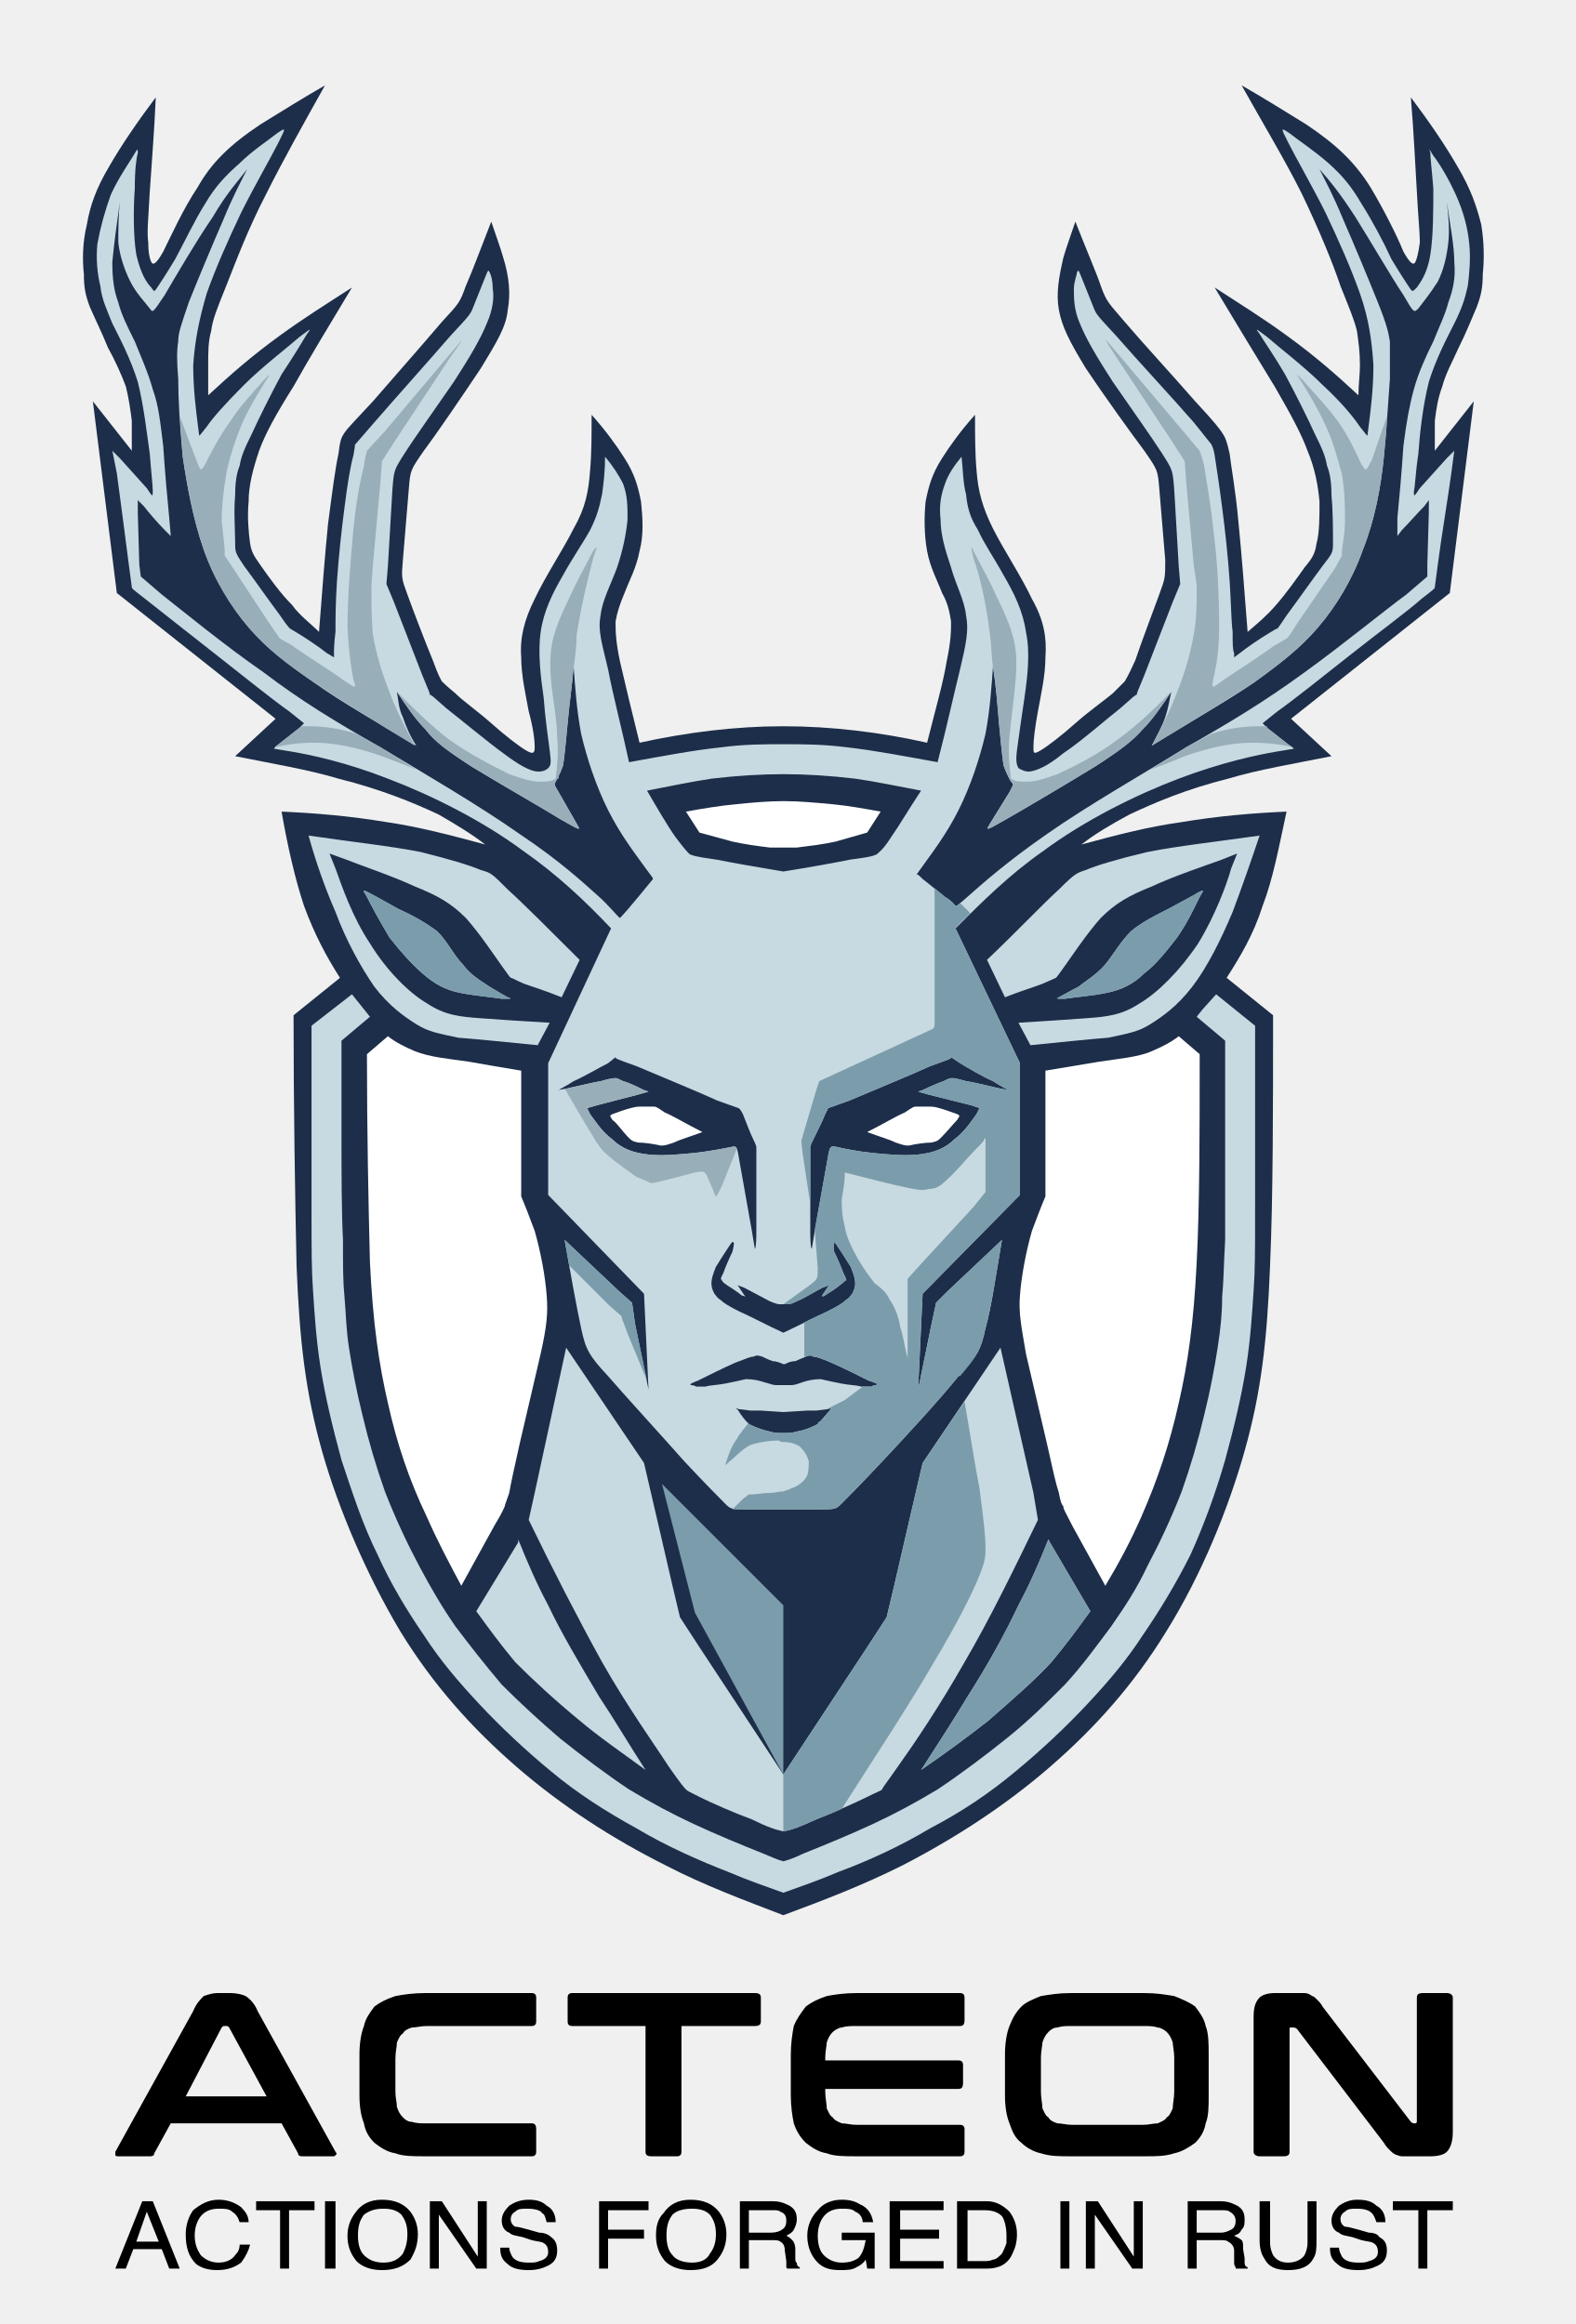
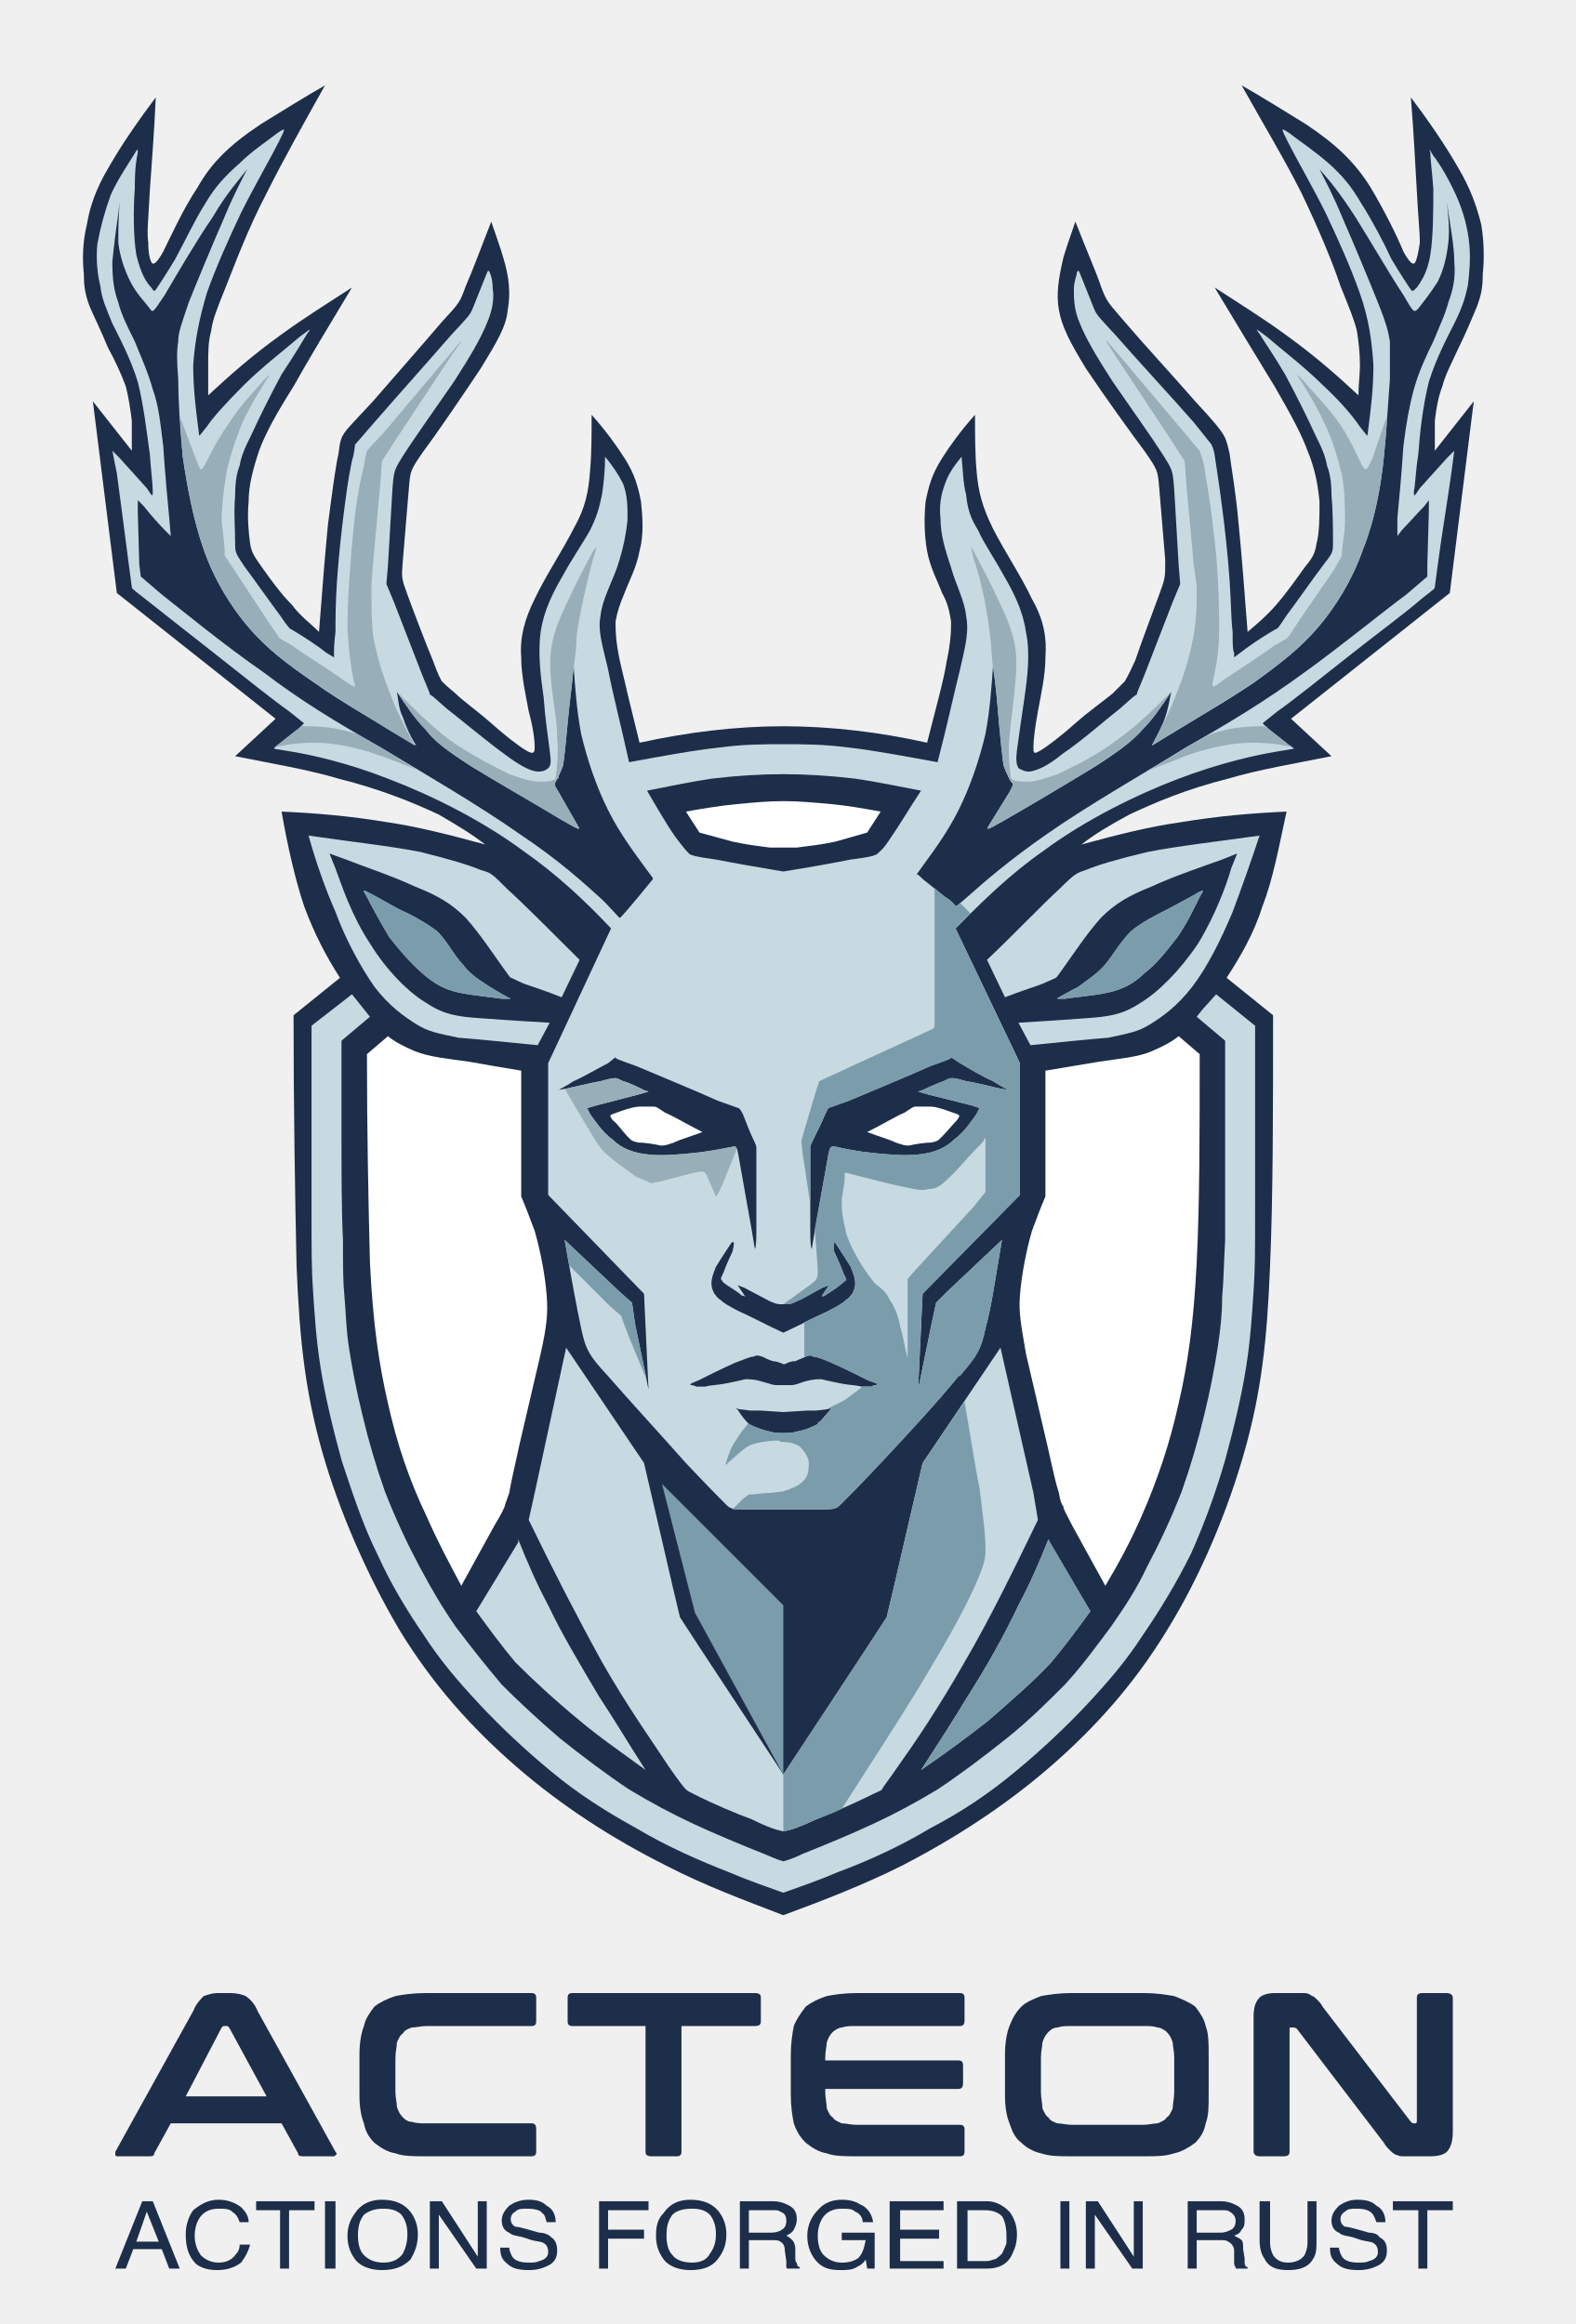
<svg xmlns="http://www.w3.org/2000/svg" xml:space="preserve" version="1.1" style="shape-rendering:geometricPrecision; text-rendering:geometricPrecision; image-rendering:optimizeQuality; fill-rule:evenodd; clip-rule:evenodd" viewBox="634 370 1052 1552">
  <defs>
    <style type="text/css">
   
    .fil0 {fill:none}
    .fil3 {fill:#1D2E4A}
    .fil7 {fill:#7B9CAB}
    .fil6 {fill:#7B9CAB}
    .fil5 {fill:#98AEB9}
    .fil4 {fill:#C7DAE1}
    .fil2 {fill:white}
-     .fil1 {fill:currentColor;fill-rule:nonzero}
+     .fil1 {fill:#1D2E4A;fill-rule:nonzero}
+     @media (prefers-color-scheme: dark) {
+       .fil1 {fill:#C7DAE1}
+     }
   
  </style>
  </defs>
  <g id="Layer_x0020_1">
    <rect class="fil0" width="2314" height="2314" />
    <path class="fil1" d="M788 1701c4,0 8,1 10,2 3,2 6,5 8,10l52 94c1,1 1,2 0,2 0,1 -1,1 -2,1l-20 0c-1,0 -3,0 -3,-2l-11 -20 -74 0 -11 20c0,2 -2,2 -3,2l-21 0c-1,0 -2,0 -2,-1 0,0 0,-1 0,-2l52 -94c2,-5 5,-8 7,-10 3,-1 6,-2 9,-2l9 0zm-30 69l54 0 -25 -46c-1,-1 -1,-1 -2,-1l-1 0c-1,0 -1,0 -2,1l-24 46zm231 -69c2,0 3,1 3,3l0 16c0,2 -1,3 -3,3l-70 0c-4,0 -7,1 -10,1 -3,1 -5,2 -6,4 -2,1 -3,4 -4,6 0,3 -1,6 -1,11l0 22c0,4 1,7 1,10 1,3 2,5 4,7 1,1 3,3 6,3 3,1 6,1 10,1l70 0c2,0 3,1 3,4l0 15c0,2 -1,3 -3,3l-71 0c-8,0 -15,0 -20,-2 -6,-1 -10,-4 -14,-7 -3,-3 -6,-7 -7,-13 -2,-5 -3,-11 -3,-19l0 -27c0,-7 1,-14 3,-19 1,-5 4,-9 7,-13 4,-3 8,-5 14,-7 5,-1 12,-2 20,-2l71 0zm149 0c3,0 4,1 4,3l0 16c0,2 -1,3 -4,3l-49 0 0 84c0,2 -1,3 -3,3l-17 0c-3,0 -4,-1 -4,-3l0 -84 -49 0c-2,0 -3,-1 -3,-3l0 -16c0,-2 1,-3 3,-3l122 0zm137 0c2,0 3,1 3,3l0 15c0,3 -1,4 -3,4l-69 0c-4,0 -7,0 -10,1 -2,0 -5,2 -6,3 -2,2 -3,4 -4,7 0,2 -1,6 -1,10l0 2 89 0c2,0 3,1 3,3l0 12c0,3 -1,4 -3,4l-89 0 0 2c0,4 1,8 1,11 1,2 2,5 4,6 1,2 4,3 6,4 3,0 6,1 10,1l69 0c2,0 3,1 3,3l0 15c0,2 -1,3 -3,3l-69 0c-8,0 -15,0 -20,-2 -6,-1 -10,-4 -14,-7 -3,-3 -6,-7 -8,-13 -1,-5 -2,-11 -2,-19l0 -27c0,-7 1,-14 2,-19 2,-5 5,-9 8,-13 4,-3 8,-5 14,-7 5,-1 12,-2 20,-2l69 0zm123 0c8,0 14,1 20,2 5,2 10,4 14,7 3,4 6,8 7,13 2,5 2,12 2,19l0 27c0,8 0,14 -2,19 -1,6 -4,10 -7,13 -4,3 -9,6 -14,7 -6,2 -12,2 -20,2l-49 0c-8,0 -14,0 -20,-2 -5,-1 -10,-4 -13,-7 -4,-3 -6,-7 -8,-13 -2,-5 -3,-11 -3,-19l0 -27c0,-7 1,-14 3,-19 2,-5 4,-9 8,-13 3,-3 8,-5 13,-7 6,-1 12,-2 20,-2l49 0zm-69 66c0,4 1,8 1,11 1,2 2,5 4,6 1,2 3,3 6,4 3,0 6,1 10,1l47 0c4,0 7,-1 10,-1 2,-1 5,-2 6,-4 2,-1 3,-4 4,-6 0,-3 1,-7 1,-11l0 -23c0,-4 -1,-8 -1,-10 -1,-3 -2,-5 -4,-7 -1,-1 -4,-3 -6,-3 -3,-1 -6,-1 -10,-1l-47 0c-4,0 -7,0 -10,1 -3,0 -5,2 -6,3 -2,2 -3,4 -4,7 0,2 -1,6 -1,10l0 23zm170 -66c3,0 5,0 6,0 2,0 4,1 5,2 1,0 2,1 3,2 2,2 3,3 4,5l59 77c0,0 1,1 2,1l1 0c1,0 1,-1 1,-2l0 -82c0,-2 1,-3 4,-3l16 0c2,0 4,1 4,3l0 90c0,7 -2,11 -4,13 -2,2 -6,3 -11,3l-13 0c-2,0 -4,0 -6,0 -2,0 -3,-1 -4,-1 -2,-1 -3,-2 -4,-3 -1,-1 -3,-3 -4,-5l-58 -76c-1,-1 -2,-1 -3,-1l-1 0c-1,0 -1,0 -1,1l0 82c0,2 -1,3 -4,3l-16 0c-2,0 -4,-1 -4,-3l0 -90c0,-6 1,-10 4,-13 2,-2 6,-3 10,-3l14 0z" />
    <path class="fil1" d="M740 1867l-8 -20 -7 20 15 0zm-11 -27l7 0 18 45 -7 0 -5 -13 -19 0 -5 13 -7 0 18 -45zm51 -1c6,0 11,2 15,5 3,3 5,6 5,10l-6 0c-1,-3 -2,-5 -5,-7 -2,-2 -5,-2 -9,-2 -4,0 -8,1 -11,4 -3,3 -5,8 -5,14 0,6 2,10 4,13 3,3 7,5 12,5 5,0 9,-2 11,-5 2,-2 3,-4 3,-7l7 0c-1,4 -3,8 -6,12 -4,3 -9,5 -16,5 -5,0 -10,-1 -14,-4 -5,-5 -7,-11 -7,-20 0,-6 2,-12 5,-16 5,-4 10,-7 17,-7zm64 1l0 6 -17 0 0 39 -6 0 0 -39 -16 0 0 -6 39 0zm7 0l7 0 0 45 -7 0 0 -45zm38 -1c9,0 15,3 19,8 3,4 5,9 5,15 0,7 -2,12 -5,17 -5,5 -11,7 -19,7 -7,0 -13,-2 -17,-6 -4,-5 -6,-10 -6,-17 0,-6 2,-11 5,-15 4,-6 10,-9 18,-9zm1 42c6,0 10,-2 13,-6 2,-4 3,-8 3,-13 0,-5 -1,-9 -4,-13 -3,-3 -7,-4 -12,-4 -5,0 -9,1 -13,4 -3,4 -4,8 -4,14 0,5 1,10 4,13 3,3 7,5 13,5zm31 -41l8 0 24 37 0 -37 6 0 0 45 -7 0 -25 -36 0 36 -6 0 0 -45zm53 31c0,2 1,4 2,6 2,3 6,4 11,4 3,0 5,0 7,-1 4,-1 6,-3 6,-6 0,-3 -1,-5 -3,-6 -1,-1 -4,-1 -8,-2l-6 -2c-4,-1 -7,-1 -9,-3 -3,-1 -5,-4 -5,-8 0,-4 2,-7 5,-10 3,-2 7,-4 13,-4 5,0 9,1 12,4 4,2 6,6 6,11l-6 0c-1,-3 -1,-5 -3,-6 -1,-2 -5,-3 -10,-3 -4,0 -6,0 -8,2 -2,1 -3,3 -3,5 0,2 1,4 3,5 2,0 5,1 9,2l7 2c3,0 6,1 8,3 3,2 4,5 4,9 0,5 -2,8 -6,10 -4,2 -8,3 -13,3 -6,0 -11,-1 -14,-4 -4,-3 -5,-6 -5,-11l6 0zm60 -31l33 0 0 6 -27 0 0 13 24 0 0 6 -24 0 0 20 -6 0 0 -45zm61 -1c9,0 15,3 19,8 3,4 5,9 5,15 0,7 -2,12 -6,17 -4,5 -10,7 -18,7 -7,0 -13,-2 -17,-6 -4,-5 -6,-10 -6,-17 0,-6 1,-11 5,-15 4,-6 10,-9 18,-9zm1 42c6,0 10,-2 12,-6 3,-4 4,-8 4,-13 0,-5 -1,-9 -4,-13 -3,-3 -7,-4 -12,-4 -5,0 -10,1 -13,4 -3,4 -4,8 -4,14 0,5 1,10 4,13 2,3 7,5 13,5zm53 -20c3,0 6,-1 7,-2 2,-1 3,-3 3,-6 0,-3 -1,-5 -4,-6 -1,-1 -3,-1 -5,-1l-16 0 0 15 15 0zm-21 -21l22 0c4,0 7,1 9,2 5,2 7,5 7,10 0,3 -1,5 -2,7 -1,2 -3,3 -5,4 2,1 3,2 4,3 1,1 2,3 2,6l0 6c0,1 0,3 1,3 0,2 1,3 2,3l0 1 -8 0c-1,0 -1,-1 -1,-1 0,-1 0,-2 0,-4l-1 -7c0,-3 -1,-5 -3,-6 -1,-1 -3,-1 -6,-1l-15 0 0 19 -6 0 0 -45zm68 -1c5,0 9,1 12,3 5,2 8,6 9,12l-7 0c0,-3 -2,-6 -5,-7 -2,-2 -5,-2 -9,-2 -4,0 -8,1 -11,4 -3,3 -5,8 -5,14 0,5 1,10 4,13 3,3 7,5 12,5 5,0 8,-1 11,-3 3,-3 4,-7 5,-12l-16 0 0 -5 22 0 0 24 -5 0 -1 -6c-2,3 -4,4 -6,5 -3,2 -7,2 -11,2 -6,0 -11,-1 -15,-5 -4,-4 -7,-10 -7,-18 0,-7 3,-13 7,-17 4,-5 10,-7 16,-7zm32 1l36 0 0 6 -29 0 0 13 26 0 0 6 -26 0 0 15 29 0 0 5 -36 0 0 -45zm63 40c2,0 4,0 6,-1 2,0 4,-2 6,-4 1,-2 2,-4 3,-7 0,-2 0,-3 0,-5 0,-5 -1,-10 -3,-13 -3,-3 -7,-4 -12,-4l-11 0 0 34 11 0zm-18 -40l20 0c6,0 11,3 15,7 3,4 5,9 5,15 0,5 -1,9 -3,13 -3,7 -9,10 -17,10l-20 0 0 -45zm69 0l6 0 0 45 -6 0 0 -45zm17 0l8 0 24 37 0 -37 6 0 0 45 -7 0 -25 -36 0 36 -6 0 0 -45zm90 21c3,0 5,-1 7,-2 2,-1 3,-3 3,-6 0,-3 -2,-5 -4,-6 -1,-1 -3,-1 -6,-1l-16 0 0 15 16 0zm-22 -21l22 0c4,0 7,1 9,2 5,2 7,5 7,10 0,3 0,5 -2,7 -1,2 -2,3 -5,4 2,1 4,2 5,3 1,1 1,3 1,6l1 6c0,1 0,3 0,3 0,2 1,3 2,3l0 1 -8 0c0,0 0,-1 0,-1 -1,-1 -1,-2 -1,-4l0 -7c0,-3 -2,-5 -4,-6 -1,-1 -3,-1 -6,-1l-15 0 0 19 -6 0 0 -45zm55 0l0 28c0,3 1,6 2,8 2,3 5,5 10,5 5,0 9,-2 11,-5 1,-2 2,-5 2,-8l0 -28 6 0 0 26c0,5 0,9 -2,12 -3,6 -9,8 -17,8 -8,0 -13,-2 -16,-8 -2,-3 -3,-7 -3,-12l0 -26 7 0zm46 31c0,2 1,4 2,6 2,3 6,4 11,4 3,0 5,0 7,-1 4,-1 6,-3 6,-6 0,-3 -1,-5 -3,-6 -1,-1 -4,-1 -8,-2l-6 -2c-4,-1 -7,-1 -9,-3 -3,-1 -5,-4 -5,-8 0,-4 2,-7 5,-10 3,-2 7,-4 12,-4 6,0 10,1 13,4 4,2 6,6 6,11l-6 0c-1,-3 -2,-5 -3,-6 -2,-2 -5,-3 -10,-3 -4,0 -6,0 -8,2 -2,1 -3,3 -3,5 0,2 1,4 3,5 2,0 5,1 9,2l7 2c3,0 6,1 7,3 4,2 5,5 5,9 0,5 -2,8 -6,10 -4,2 -8,3 -13,3 -6,0 -11,-1 -14,-4 -4,-3 -5,-6 -5,-11l6 0zm76 -31l0 6 -17 0 0 39 -6 0 0 -39 -17 0 0 -6 40 0z" />
    <g id="_3159776246000">
      <path class="fil2" d="M1158 1626c-25,-11 -50,-22 -76,-37 -25,-14 -52,-31 -77,-51 -25,-19 -48,-41 -68,-66 -19,-26 -34,-54 -45,-80 -11,-25 -17,-48 -23,-76 -6,-29 -12,-65 -16,-108 -3,-43 -3,-94 -3,-119 0,-25 0,-25 0,-25 0,0 0,0 22,-21 22,-21 67,-63 104,-93 37,-30 66,-47 96,-57 29,-11 57,-13 86,-16 29,3 57,5 86,16 29,10 59,27 96,57 37,30 82,72 104,93 22,21 22,21 22,21 0,0 0,0 0,25 0,25 0,76 -4,119 -3,43 -9,79 -15,108 -6,28 -12,51 -23,76 -11,26 -26,54 -45,80 -20,25 -43,47 -68,66 -25,20 -52,37 -77,51 -26,15 -52,26 -76,37z" />
      <path class="fil3" d="M995 1274c-4,17 -10,43 -14,60 -4,18 -6,27 -7,33 -2,6 -3,8 -3,9 -1,2 -1,3 -7,13l-22 40c-8,-15 -16,-30 -23,-46 -12,-25 -20,-49 -26,-76 -6,-26 -10,-53 -12,-94 -1,-39 -2,-88 -2,-139l14 -12c5,4 11,7 18,10 10,4 22,5 36,7 11,2 23,4 35,6l0 84c3,7 6,15 9,23 4,14 7,30 8,43 1,12 0,21 -4,39zm89 -141c4,-2 11,-4 19,-7 -10,-5 -20,-11 -25,-13 -6,-4 -6,-4 -8,-4 -2,0 -5,0 -7,0 -3,0 -4,0 -8,1 -4,1 -9,3 -12,4 -2,1 -2,1 0,4 3,2 7,8 10,11 3,3 3,3 7,4 4,0 11,1 15,2 3,0 3,0 9,-2zm148 0c-4,-2 -11,-4 -19,-7 10,-5 20,-11 25,-13 6,-4 6,-4 8,-4 2,0 5,0 7,0 3,0 5,0 8,1 4,1 9,3 12,4 2,1 2,1 0,4 -2,2 -7,8 -10,11 -3,3 -3,3 -7,4 -4,0 -11,1 -15,2 -3,0 -3,0 -9,-2zm87 141c4,17 10,43 14,60 4,18 6,27 8,33 1,6 2,8 3,9 0,2 1,3 6,13l22 40c9,-15 17,-30 24,-46 11,-25 19,-49 25,-76 6,-26 10,-53 12,-94 2,-39 2,-88 2,-139l-14 -12c-5,4 -11,7 -18,10 -9,4 -22,5 -35,7 -12,2 -24,4 -36,6l0 84c-3,7 -6,15 -9,23 -4,14 -7,30 -8,43 -1,12 1,21 4,39zm165 -226c0,61 0,121 -2,167 -2,51 -6,85 -17,124 -11,39 -29,83 -52,120 -22,36 -48,65 -78,91 -30,26 -64,48 -99,66 -26,13 -52,23 -79,33 -26,-10 -53,-20 -78,-33 -36,-18 -70,-40 -100,-66 -30,-26 -56,-55 -78,-91 -22,-37 -41,-81 -52,-120 -11,-39 -15,-73 -17,-124 -1,-46 -2,-106 -2,-167l31 -25c-9,-14 -17,-29 -24,-48 -6,-18 -11,-40 -15,-63 23,1 46,3 70,7 21,3 44,9 66,15 -9,-7 -19,-13 -31,-20 -17,-8 -39,-17 -67,-24 -20,-6 -44,-10 -69,-15l27 -25 -106 -84 -16 -128 26 33c0,-7 0,-14 0,-20 -1,-8 -2,-15 -4,-23 -3,-8 -7,-17 -12,-26 -4,-10 -9,-20 -12,-27 -3,-8 -4,-13 -4,-22 -1,-9 -1,-21 2,-33 2,-12 6,-24 15,-39 8,-14 19,-30 31,-46 -1,24 -3,47 -4,63 -1,19 -2,27 -1,34 0,7 1,11 2,13 1,2 3,2 8,-7 5,-10 13,-28 23,-43 9,-16 21,-28 42,-42 13,-8 29,-18 43,-26 -14,25 -28,50 -39,72 -13,25 -21,47 -27,62 -6,15 -9,22 -10,30 -2,7 -2,14 -2,23 0,6 0,13 0,20 15,-14 30,-27 48,-40 15,-11 31,-21 48,-32 -15,25 -29,48 -39,66 -12,19 -19,32 -23,43 -4,12 -7,23 -7,34 -1,10 0,21 1,28 1,7 4,10 8,16 5,7 12,17 20,25 5,7 12,12 18,18 2,-26 4,-52 6,-72 3,-23 5,-38 7,-47 1,-9 2,-11 4,-14 2,-3 6,-7 19,-21 13,-15 35,-40 46,-53 12,-13 12,-13 16,-24 4,-9 10,-25 17,-43 3,9 6,17 8,24 4,13 5,24 3,35 -1,11 -7,21 -18,39 -12,18 -29,43 -38,55 -9,13 -9,13 -10,25l-4 48c-1,12 -1,12 3,23 4,11 12,32 17,44 4,11 5,12 6,14 1,1 3,3 9,8 5,5 15,12 24,20 9,8 18,15 23,18 5,3 6,2 6,-2 0,-5 -1,-13 -4,-24 -2,-11 -5,-24 -5,-36 -1,-13 2,-25 9,-39 7,-15 19,-33 26,-47 8,-14 10,-25 11,-39 1,-11 1,-24 1,-37 9,10 17,21 22,29 7,11 9,19 11,29 1,10 2,22 -1,33 -2,11 -7,20 -10,28 -3,7 -5,13 -6,19 0,6 0,13 3,27 3,13 8,34 13,54 32,-7 64,-11 96,-11 32,0 65,4 96,11 5,-20 11,-41 13,-54 3,-14 3,-21 3,-27 -1,-6 -2,-12 -6,-19 -3,-8 -8,-17 -10,-28 -2,-11 -2,-23 -1,-33 2,-10 4,-18 11,-29 5,-8 13,-19 22,-29 0,13 0,26 1,37 1,14 4,25 11,39 7,14 19,32 26,47 8,14 10,26 9,39 0,12 -3,25 -5,36 -2,11 -3,19 -3,24 0,4 0,5 5,2 5,-3 14,-10 23,-18 9,-8 19,-15 25,-20 5,-5 7,-7 8,-8 1,-2 2,-3 7,-14 4,-12 12,-33 16,-44 4,-11 4,-11 4,-23l-4 -48c-1,-12 -1,-12 -10,-25 -9,-12 -27,-37 -39,-55 -11,-18 -16,-28 -18,-39 -2,-11 0,-22 3,-35 2,-7 5,-15 8,-24 7,18 14,34 17,43 4,11 5,11 16,24 11,13 34,38 47,53 13,14 16,18 18,21 2,3 3,5 5,14 1,9 4,24 6,47 2,20 4,46 6,72 7,-6 13,-11 19,-18 7,-8 14,-18 19,-25 5,-6 7,-9 8,-16 2,-7 2,-18 2,-28 -1,-11 -3,-22 -8,-34 -4,-11 -11,-24 -22,-43 -11,-18 -25,-41 -40,-66 17,11 33,21 48,32 18,13 33,26 48,40 0,-7 1,-14 1,-20 0,-9 -1,-16 -2,-23 -2,-8 -5,-15 -11,-30 -5,-15 -14,-37 -26,-62 -11,-22 -26,-47 -40,-72 14,8 30,18 43,26 21,14 33,26 43,42 9,15 18,33 22,43 5,9 7,9 8,7 1,-2 2,-6 3,-13 0,-7 -1,-15 -2,-34 -1,-16 -2,-39 -4,-63 12,16 23,32 31,46 9,15 13,27 16,39 2,12 2,24 1,33 0,9 -1,14 -4,22 -3,7 -7,17 -12,27 -4,9 -9,18 -11,26 -3,8 -4,15 -5,23 0,6 0,13 0,20l26 -33 -16 128 -106 84 27 25c-25,5 -49,9 -69,15 -28,7 -49,16 -66,24 -13,7 -23,13 -32,20 22,-6 45,-12 67,-15 24,-4 47,-6 70,-7 -5,23 -9,45 -16,63 -6,19 -15,34 -24,48l31 25zm-327 -112c3,0 6,0 9,0 8,-1 17,-2 26,-4 7,-2 14,-4 21,-6l9 -14c-11,-2 -22,-4 -33,-5 -11,-1 -21,-2 -32,-2 -10,0 -21,1 -31,2 -11,1 -23,3 -34,5l9 14c7,2 15,4 22,6 9,2 17,3 25,4 3,0 6,0 9,0z" />
      <path class="fil4" d="M1054 1565c-15,-10 -31,-22 -46,-34 -14,-12 -27,-24 -39,-36 -11,-13 -22,-27 -31,-39 -9,-13 -16,-25 -24,-40 -8,-15 -16,-32 -23,-50 -6,-17 -11,-34 -15,-51 -4,-16 -7,-32 -9,-45 -2,-13 -2,-23 -3,-34 -1,-10 -1,-20 -1,-38 -1,-19 -1,-47 -1,-71l0 -62 19 -16 -4 -5 -8 -10 -27 21c0,47 0,93 0,122 0,29 0,41 1,55 1,15 2,32 5,51 3,19 8,40 14,62 7,21 14,43 24,63 9,20 20,38 31,54 11,17 23,31 37,46 14,15 31,31 48,45 18,15 37,27 57,38 20,12 43,22 61,29 14,6 26,10 37,14 11,-4 23,-8 37,-14 19,-7 41,-17 61,-29 21,-11 39,-23 57,-38 17,-14 34,-30 48,-45 14,-15 26,-29 37,-46 11,-16 22,-34 32,-54 9,-20 17,-42 23,-63 6,-22 11,-43 14,-62 3,-19 4,-36 5,-51 1,-14 1,-26 1,-55 0,-29 0,-75 0,-122l-26 -21 -9 10 -4 5 19 16 0 62c0,24 0,52 0,71 -1,18 -1,28 -2,38 0,11 -1,21 -3,34 -2,13 -5,29 -9,45 -4,17 -9,34 -15,51 -7,18 -15,35 -23,50 -7,15 -15,27 -24,40 -9,12 -19,26 -31,39 -12,12 -24,24 -39,36 -15,12 -31,24 -46,34 -15,9 -28,16 -43,23 -15,7 -32,14 -47,20 -4,2 -9,4 -13,5 -4,-1 -8,-3 -13,-5 -15,-6 -32,-13 -47,-20 -15,-7 -28,-14 -43,-23zm103 -252l-15 -1c-4,0 -4,0 -7,0l-8 -1c-2,-1 -2,-1 0,1 1,2 4,6 7,9 4,2 9,4 14,5 3,1 6,1 9,1 3,0 6,0 9,-1 6,-1 10,-3 14,-5 3,-3 6,-7 8,-9 1,-2 1,-2 -1,-1l-8 1c-2,0 -2,0 -6,0l-16 1zm93 34l52 -77 22 97 3 18c-16,33 -32,66 -49,95 -17,30 -34,55 -44,69 -9,13 -11,15 -11,16 -1,1 -2,1 -10,5 -8,4 -24,11 -34,15 -11,5 -16,7 -22,8 0,0 0,0 0,0 0,0 0,0 0,0 -5,-1 -11,-3 -21,-8 -11,-4 -27,-11 -35,-15 -8,-4 -8,-4 -9,-5 -1,-1 -3,-3 -12,-16 -9,-14 -27,-39 -44,-69 -16,-29 -33,-62 -49,-95l4 -18 21 -97 52 77c8,34 15,65 19,82 5,21 5,21 5,21 0,0 0,0 13,20l56 85 56 -85c13,-20 13,-20 13,-20 0,0 0,0 5,-21 4,-17 11,-48 19,-82zm30 156c14,-22 25,-42 34,-61 8,-15 14,-29 20,-44l1 2 27 46c-8,11 -16,22 -26,34 -11,12 -26,25 -42,39 -14,11 -29,22 -45,33 11,-17 22,-34 31,-49zm-6 -214c-12,15 -35,40 -51,57 -15,16 -23,24 -27,28 -4,4 -4,4 -17,4l-22 0 -22 0c-13,0 -13,0 -17,-4 -4,-4 -12,-12 -27,-28 -15,-17 -38,-42 -51,-57 -13,-14 -15,-18 -18,-32 -3,-14 -7,-36 -11,-59l36 34 9 8 2 14 9 44 -3 -64 -64 -66 0 -88 42 -90c-17,-18 -36,-36 -59,-52 -27,-20 -61,-37 -90,-48 -28,-11 -52,-16 -64,-18 -12,-2 -12,-2 -12,-2 0,0 0,-1 3,-3l14 -11 3 -3 -10 -8c-10,-7 -30,-23 -49,-38 -19,-15 -37,-29 -47,-37 -9,-7 -9,-7 -9,-8 0,0 0,0 -2,-15 -2,-16 -6,-46 -8,-61l-3 -15 5 5 18 20c4,6 4,6 4,2 0,-4 -1,-12 -2,-25 -2,-14 -4,-32 -8,-48 -5,-16 -12,-29 -17,-39 -4,-10 -7,-16 -8,-25 -2,-8 -3,-18 -2,-28 2,-11 5,-22 9,-33 5,-11 12,-21 15,-26 3,-5 3,-5 3,-2 -1,4 -2,11 -2,24 -1,13 -1,32 1,44 3,13 7,19 10,22 2,3 2,3 4,0 2,-3 6,-9 12,-19 6,-11 13,-26 20,-37 7,-12 14,-19 23,-27 8,-8 20,-16 25,-20 6,-4 6,-4 1,6 -5,10 -16,29 -25,47 -9,19 -17,37 -23,54 -5,17 -8,32 -9,48 0,16 2,31 3,39 1,8 1,8 1,8l1 -1c0,0 0,0 4,-5 4,-6 13,-16 25,-28 12,-12 29,-25 37,-32 8,-6 8,-6 5,-2 -3,5 -9,15 -17,27 -7,13 -15,29 -20,40 -5,10 -7,15 -8,21 -2,5 -3,11 -3,20 -1,10 0,24 0,31 0,7 0,7 6,16 6,8 18,25 24,33 6,9 7,9 7,9 0,0 0,0 5,3 5,3 14,9 19,13l5 3 0 -3c0,-2 0,-6 1,-14 0,-8 0,-19 1,-34 1,-15 3,-34 5,-49 2,-16 4,-28 6,-35 1,-6 1,-6 1,-7 0,0 0,0 13,-15 13,-15 38,-43 51,-58 13,-14 13,-14 15,-19l8 -20c2,-5 2,-5 3,-3 1,2 2,6 2,11 1,6 0,14 -4,23 -4,10 -11,22 -22,39 -11,16 -26,37 -33,48 -7,11 -7,11 -8,24l-3 51 -1 12 5 12 19 49c5,12 5,12 5,13 1,0 2,1 11,9 9,7 27,22 38,30 12,9 17,11 21,12 5,1 8,-1 9,-2 2,-2 2,-4 1,-12 -1,-8 -3,-21 -4,-35 -2,-14 -4,-30 -2,-44 2,-14 8,-26 15,-38 6,-11 13,-21 18,-30 4,-8 6,-14 8,-24 1,-7 2,-16 2,-25 5,6 9,12 12,18 3,8 3,15 3,24 -1,10 -3,20 -7,32 -4,11 -10,22 -11,32 -2,10 1,19 5,36 3,16 9,39 14,62 22,-4 43,-8 62,-10 15,-2 29,-2 41,-2 13,0 26,0 42,2 18,2 39,6 61,10 6,-23 11,-46 15,-62 4,-17 6,-26 4,-36 -1,-10 -7,-21 -10,-32 -4,-12 -7,-22 -7,-32 -1,-9 0,-16 3,-24 2,-6 6,-12 11,-18 1,9 1,18 3,25 1,10 3,16 8,24 4,9 11,19 17,30 7,12 13,24 15,38 3,14 1,30 -1,44 -2,14 -4,27 -5,35 -1,8 0,10 1,12 2,1 5,3 9,2 4,-1 10,-3 21,-12 12,-8 29,-23 38,-30 9,-8 10,-9 11,-9 0,-1 0,-1 5,-13l19 -49 5 -12 -1 -12 -3 -51c-1,-13 -1,-13 -8,-24 -7,-11 -22,-32 -33,-48 -11,-17 -18,-29 -22,-39 -4,-9 -4,-17 -4,-23 0,-5 2,-9 2,-11 1,-2 1,-2 3,3l8 20c2,5 2,5 15,19 13,15 39,43 52,58 12,15 12,15 12,15 0,1 1,1 2,7 1,7 3,19 5,35 2,15 4,34 5,49 1,15 1,26 2,34 0,8 0,12 1,14l0 3 4 -3c5,-4 14,-10 19,-13 5,-3 5,-3 5,-3 1,0 1,0 7,-9 6,-8 18,-25 24,-33 7,-9 7,-9 7,-16 0,-7 0,-21 -1,-31 0,-9 -1,-15 -3,-20 -1,-6 -3,-11 -8,-21 -5,-11 -13,-27 -20,-40 -7,-12 -14,-22 -17,-27 -3,-4 -3,-4 5,2 8,7 25,20 37,32 13,12 21,22 25,28 4,5 4,5 4,5l1 1c0,0 0,0 1,-8 1,-8 3,-23 3,-39 -1,-16 -3,-31 -9,-48 -6,-17 -14,-35 -23,-54 -9,-18 -20,-37 -25,-47 -5,-10 -5,-10 1,-6 5,4 17,12 26,20 9,8 15,15 22,27 7,11 15,26 20,37 6,10 10,16 12,19 2,3 2,3 5,0 2,-3 7,-9 9,-22 2,-12 2,-31 2,-44 -1,-13 -2,-20 -2,-24 -1,-3 -1,-3 2,2 4,5 10,15 15,26 5,11 8,22 9,33 1,10 0,20 -1,28 -2,9 -4,15 -9,25 -5,10 -12,23 -17,39 -4,16 -6,34 -7,48 -2,13 -2,21 -3,25 0,4 0,4 4,-2l18 -20 5 -5 -2 15c-2,15 -7,45 -9,61 -2,15 -2,15 -2,15 0,1 0,1 -9,8 -9,8 -28,22 -47,37 -19,15 -39,31 -49,38l-10 8 3 3 14 11c3,2 4,3 4,3 0,0 0,0 -12,2 -12,2 -36,7 -65,18 -29,11 -63,28 -90,48 -23,16 -41,34 -59,52l43 90 0 88 -65 66 -3 64 9 -44 3 -14 8 -8 36 -34c-4,23 -7,45 -11,59 -3,14 -5,18 -18,32zm-117 6c2,0 3,0 5,0 3,0 5,-1 8,-2 3,-1 7,-2 12,-2 4,1 9,2 14,3 5,1 10,1 13,2 4,0 5,0 7,0 1,-1 2,-1 3,-1 1,-1 1,-1 -5,-3 -6,-3 -18,-9 -25,-12 -7,-3 -10,-4 -12,-4 -1,-1 -3,-1 -5,0 -2,1 -5,2 -7,3 -3,0 -5,1 -7,2 -1,0 -1,0 -1,0 0,0 0,0 0,0 -2,-1 -5,-2 -7,-2 -3,-1 -5,-2 -7,-3 -3,-1 -4,-1 -6,0 -2,0 -4,1 -12,4 -7,3 -19,9 -25,12 -5,2 -5,2 -5,3 1,0 2,0 4,1 1,0 2,0 6,0 3,-1 8,-1 13,-2 5,-1 10,-2 14,-3 5,0 9,1 12,2 4,1 6,2 8,2 2,0 3,0 5,0zm0 -35c11,-5 22,-11 29,-14 8,-4 11,-6 13,-8 2,-1 3,-3 4,-4 1,-2 2,-4 2,-7 0,-3 -1,-6 -3,-11 -3,-5 -7,-11 -9,-14 -2,-3 -2,-3 -2,-2 0,1 -1,2 0,6 2,4 5,11 6,14 2,4 2,4 2,5 -1,0 -1,1 -4,3 -2,2 -7,5 -10,7 -2,1 -2,1 -2,0l4 -6c1,-1 1,-1 -4,1 -4,2 -12,7 -17,9 -4,2 -5,2 -7,2l-2 0 -1 0c-3,0 -3,0 -8,-2 -4,-2 -13,-7 -17,-9 -5,-2 -5,-2 -4,-1l4 6c1,1 1,1 -2,0 -2,-2 -7,-5 -10,-7 -3,-2 -3,-3 -3,-3 -1,-1 -1,-1 1,-5 1,-3 4,-10 6,-14 1,-4 1,-5 1,-6 -1,-1 -1,-1 -3,2 -2,3 -6,9 -9,14 -2,5 -3,8 -3,11 0,3 1,5 2,7 1,1 2,3 4,4 2,2 5,4 13,8 7,3 18,9 29,14zm0 -308c19,-3 35,-6 45,-8 16,-2 16,-3 16,-3 0,0 1,0 2,-1 1,-1 4,-3 9,-11 5,-7 12,-19 20,-31 -16,-3 -30,-6 -44,-8 -17,-2 -33,-3 -48,-3 -15,0 -31,1 -48,3 -13,2 -28,5 -43,8 7,12 14,24 19,31 6,8 8,10 9,11 1,1 2,1 2,1 0,0 1,1 16,3 10,2 27,5 45,8zm60 188c10,1 21,2 30,1 10,-1 18,-4 24,-10 7,-5 12,-13 15,-17l2 -4 -6 -2 -28 -7 -7 -2 3 -1c4,-2 11,-5 14,-6 4,-2 4,-2 6,-2 1,0 2,0 9,2 7,1 18,4 23,5 6,1 6,1 5,1 -1,-1 -4,-2 -10,-6 -7,-3 -17,-9 -22,-12 -6,-4 -6,-4 -6,-4 0,1 0,1 -14,6 -13,6 -40,17 -54,23 -14,5 -14,5 -14,5 0,0 0,0 -2,4 -2,5 -6,13 -8,17 -2,4 -2,5 -2,5 0,0 0,0 0,11 0,11 0,34 0,45 0,12 1,12 1,12 0,0 0,0 2,-12l8 -45c2,-12 2,-12 7,-11 4,1 14,3 24,4zm33 -183c4,3 11,9 15,12 5,3 6,5 7,6 1,0 1,0 9,-7 9,-8 26,-23 52,-41 27,-19 64,-40 93,-58 30,-17 53,-31 79,-50 25,-18 53,-41 68,-52l14 -12 0 -8 1 -35 0 -8 -3 4c-4,4 -11,12 -15,16 -3,4 -3,4 -3,4 0,0 0,-1 0,-12 1,-10 3,-32 4,-48 2,-16 4,-27 7,-38 3,-11 8,-22 13,-32 4,-10 8,-18 10,-26 3,-8 5,-16 4,-27 0,-11 -3,-26 -5,-40 1,9 2,18 1,27 -1,9 -3,18 -7,26 -5,8 -10,14 -13,18 -3,3 -3,3 -10,-9 -8,-12 -22,-36 -32,-52 -11,-17 -17,-24 -24,-32 4,8 9,17 16,34 7,16 17,40 23,55 6,15 7,20 8,26 0,6 0,13 0,25 -1,13 -2,31 -4,52 -2,20 -6,42 -14,62 -7,20 -18,38 -30,52 -12,14 -25,24 -43,37 -19,13 -44,27 -68,42 3,-6 7,-13 9,-19 2,-6 3,-12 4,-17 -6,9 -12,18 -19,25 -7,8 -15,14 -32,25 -18,11 -45,27 -59,35 -14,8 -14,8 -11,3l13 -21c3,-5 3,-5 1,-7 -1,-2 -3,-5 -5,-11 -1,-7 -2,-17 -3,-28 -1,-12 -2,-25 -4,-38 -1,14 -2,29 -5,45 -4,17 -10,35 -18,51 -8,16 -18,29 -23,36 -5,7 -5,7 -5,7 1,0 1,0 4,3zm170 39c-7,9 -14,18 -22,24 -7,7 -15,11 -25,13 -9,2 -22,3 -28,4 -6,0 -6,0 -4,-1 2,-1 7,-4 13,-7 5,-4 12,-8 18,-15 5,-6 10,-15 17,-22 7,-6 17,-11 25,-15 9,-5 17,-9 20,-11 4,-2 4,-2 1,3 -3,6 -8,17 -15,27zm-51 -13c-9,10 -19,25 -24,32 -5,7 -5,7 -6,8 0,0 -2,1 -9,4 -5,2 -15,5 -25,9l-12 -25c20,-19 38,-38 48,-47 11,-11 12,-11 18,-13 7,-3 20,-7 41,-12 20,-4 47,-7 75,-11 -6,18 -12,35 -18,51 -8,19 -17,37 -27,50 -10,13 -20,20 -28,25 -8,5 -14,6 -28,9 -13,1 -32,3 -52,5l-8 -15c16,-1 32,-2 45,-3 14,-1 24,-2 36,-10 12,-7 27,-22 39,-40 11,-18 19,-39 22,-50l4 -10 -10 4c-11,4 -32,11 -47,18 -15,6 -24,11 -34,21zm-335 520c-13,-22 -25,-42 -34,-61 -8,-15 -14,-29 -20,-44l0 2 -28 46c8,11 16,22 26,34 12,12 26,25 43,39 13,11 29,22 44,33 -11,-17 -21,-34 -31,-49zm63 -363c-10,1 -21,2 -30,1 -10,-1 -18,-4 -24,-10 -7,-5 -12,-13 -15,-17l-2 -4 7 -2 27 -7 7 -2 -3 -1c-4,-2 -10,-5 -14,-6 -4,-2 -4,-2 -5,-2 -1,0 -3,0 -10,2 -6,1 -18,4 -23,5 -6,1 -6,1 -5,1 1,-1 4,-2 10,-6 7,-3 17,-9 23,-12 5,-4 5,-4 5,-4 0,1 0,1 14,6 14,6 41,17 54,23 14,5 14,5 14,5 0,0 1,0 3,4 2,5 5,13 7,17 2,4 2,5 2,5 0,0 0,0 0,11 0,11 0,34 0,45 0,12 -1,12 -1,12 0,0 0,0 -2,-12l-8 -45c-2,-12 -2,-12 -6,-11 -5,1 -15,3 -25,4zm-49 -157c-1,0 -7,-8 -15,-15 -9,-8 -25,-23 -52,-41 -27,-19 -63,-40 -93,-58 -30,-17 -53,-31 -78,-50 -26,-18 -54,-41 -68,-52l-14 -12 -1 -8 -1 -35 0 -8 4 4c3,4 10,12 14,16 4,4 4,4 4,4 0,0 0,-1 -1,-12 -1,-10 -3,-32 -4,-48 -2,-16 -3,-27 -7,-38 -3,-11 -8,-22 -12,-32 -5,-10 -9,-18 -11,-26 -3,-8 -4,-16 -4,-27 1,-11 3,-26 5,-40 -1,9 -1,18 -1,27 1,9 4,18 8,26 4,8 10,14 13,18 2,3 2,3 10,-9 7,-12 21,-36 32,-52 10,-17 17,-24 23,-32 -4,8 -9,17 -16,34 -7,16 -17,40 -23,55 -5,15 -7,20 -7,26 -1,6 -1,13 0,25 0,13 1,31 3,52 3,20 7,42 14,62 7,20 18,38 30,52 12,14 25,24 44,37 18,13 43,27 68,42 -4,-6 -7,-13 -9,-19 -3,-6 -3,-12 -4,-17 6,9 12,18 19,25 6,8 14,14 31,25 18,11 46,27 59,35 14,8 14,8 11,3l-12 -21c-3,-5 -3,-5 -2,-7 1,-2 3,-5 5,-11 1,-7 2,-17 3,-28 1,-12 3,-25 4,-38 1,14 2,29 5,45 4,17 10,35 18,51 8,16 18,29 23,36 5,7 7,9 7,10 0,0 -17,21 -22,26zm-154 13c7,9 15,18 22,24 8,7 15,11 25,13 10,2 22,3 28,4 7,0 7,0 4,-1 -2,-1 -7,-4 -12,-7 -6,-4 -13,-8 -18,-15 -6,-6 -10,-15 -17,-22 -8,-6 -17,-11 -26,-15 -9,-5 -16,-9 -20,-11 -4,-2 -4,-2 -1,3 3,6 9,17 15,27zm51 -13c9,10 19,25 24,32 5,7 5,7 6,8 1,0 2,1 9,4 6,2 15,5 25,9l12 -25c-19,-19 -38,-38 -48,-47 -11,-11 -11,-11 -18,-13 -7,-3 -20,-7 -40,-12 -20,-4 -48,-7 -75,-11 5,18 11,35 18,51 7,19 17,37 26,50 10,13 20,20 28,25 8,5 14,6 28,9 13,1 33,3 53,5l8 -15c-17,-1 -33,-2 -46,-3 -14,-1 -24,-2 -36,-10 -12,-7 -27,-22 -38,-40 -12,-18 -19,-39 -23,-50l-4 -10 11 4c10,4 31,11 46,18 15,6 24,11 34,21z" />
      <path class="fil5" d="M1097 1140c-10,1 -21,2 -30,1 -10,-1 -18,-4 -24,-10 -7,-5 -12,-13 -15,-17l-2 -4 7 -2 27 -7 7 -2 -3 -1c-4,-2 -10,-5 -14,-6 -4,-2 -4,-2 -5,-2 -1,0 -3,0 -10,2 -6,1 -18,4 -23,5 0,0 -1,0 -1,0 7,12 14,24 19,32 5,9 9,12 14,16 5,4 11,8 15,11 5,2 8,3 9,4 2,0 2,0 7,-1l23 -6c6,-1 6,-1 8,2 1,3 4,9 5,12 1,3 1,3 5,-5l10 -25c-1,-2 -2,-1 -4,-1 -5,1 -15,3 -25,4z" />
      <g>
        <path class="fil6" d="M1288 1364c-3,-15 -6,-35 -10,-58l-28 41c-8,34 -15,65 -19,82 -5,21 -5,21 -5,21 0,0 0,0 -13,20l-56 85 0 38c0,0 0,0 0,0 6,-1 11,-3 22,-8 5,-2 11,-4 17,-7 23,-36 46,-71 61,-97 18,-30 27,-49 31,-59 4,-10 4,-13 4,-19 0,-6 -1,-16 -4,-39z" />
        <path class="fil6" d="M1334 1398c-6,15 -12,29 -20,44 -9,19 -20,39 -34,61 -9,15 -20,32 -31,49 16,-11 31,-22 45,-33 16,-14 31,-27 42,-39 10,-12 18,-23 26,-34l-27 -46 -1 -2z" />
      </g>
      <polygon class="fil6" points="1098,1447 1157,1555 1157,1442 1076,1361 " />
      <path class="fil5" d="M1530 741c0,0 0,1 0,-3 0,-3 2,-11 2,-20 0,-9 0,-19 -2,-31 -3,-11 -6,-23 -12,-35 -5,-11 -12,-22 -15,-27 -4,-6 -4,-6 1,-1 5,6 15,16 23,27 8,11 13,23 16,29 3,5 3,5 7,-3l10 -29c0,8 -1,17 -2,27 -2,20 -6,42 -14,62 -7,20 -18,38 -30,52 -12,14 -25,24 -43,37 -19,12 -43,27 -68,42 7,-13 13,-25 17,-36 6,-15 9,-27 11,-38 2,-11 2,-22 2,-28l0 -5 -2 -14 -5 -55 -1 -14 -9 -14 -37 -56c-9,-14 -9,-14 2,-1l43 51c10,12 10,12 11,13 0,1 1,2 3,10 1,8 4,22 6,42 3,21 4,47 4,66 0,19 -3,30 -4,35 -1,6 -1,6 7,0 9,-6 26,-17 34,-23 9,-5 9,-5 9,-6 1,0 1,-1 7,-10l24 -35c5,-9 5,-9 5,-9zm-222 148l0 1c0,0 0,0 0,0 0,0 0,0 0,1 1,0 1,0 1,0 0,0 0,1 0,1 0,0 1,0 1,0 0,0 0,0 0,0 1,2 0,2 -2,7l-13 21c-3,5 -3,5 11,-3 14,-8 41,-24 59,-35 17,-11 25,-17 32,-25 7,-7 13,-16 19,-25 -11,11 -22,22 -36,32 -13,10 -29,18 -40,23 -11,4 -16,5 -20,5 -5,0 -8,0 -11,-2l0 0c-1,-8 -2,-17 -1,-28 1,-11 3,-25 4,-37 1,-11 1,-21 -2,-31 -3,-11 -9,-22 -14,-33 -5,-10 -10,-19 -12,-23 -2,-4 -2,-4 0,5 3,8 8,26 11,51 1,7 1,15 2,22 0,0 0,-1 0,-1 2,13 3,26 4,38 1,11 2,21 3,28 1,3 2,5 3,7 0,0 0,0 0,0l0 1 0 0 0 0 0 0 0 0 0 0 1 0 0 0zm94 -5c8,-5 17,-10 24,-15 6,-3 11,-6 17,-9 12,-4 23,-5 32,-5 1,0 3,0 5,0l0 1 14 11c1,1 2,1 3,2 -8,-2 -17,-3 -27,-3 -13,0 -28,3 -45,9 -7,3 -15,6 -23,9z" />
      <path class="fil5" d="M784 741c0,0 0,1 0,-3 0,-3 -1,-11 -2,-20 0,-9 1,-19 3,-31 2,-11 6,-23 11,-35 5,-11 12,-22 15,-27 4,-6 4,-6 -1,-1 -5,6 -15,16 -22,27 -8,11 -14,23 -17,29 -3,5 -3,5 -6,-3l-11 -29c1,8 1,17 2,27 3,20 7,42 14,62 7,20 18,38 30,52 12,14 25,24 44,37 18,12 42,27 67,42 -7,-13 -13,-25 -17,-36 -6,-15 -9,-27 -11,-38 -1,-11 -1,-22 -1,-28l0 -5 1 -14 5 -55 1 -14 9 -14 37 -56c10,-14 10,-14 -1,-1l-43 51c-11,12 -11,12 -12,13 0,1 -1,2 -2,10 -2,8 -5,22 -7,42 -2,21 -4,47 -4,66 1,19 3,30 4,35 2,6 2,6 -7,0 -8,-6 -26,-17 -34,-23 -9,-5 -9,-5 -9,-6 0,0 -1,-1 -7,-10l-23 -35c-6,-9 -6,-9 -6,-9zm223 148l0 1c-1,0 -1,0 -1,0 0,0 0,0 0,1 0,0 0,0 -1,0 0,0 0,1 0,1 0,0 0,0 0,0 0,0 0,0 0,0 -1,2 -1,2 2,7l12 21c3,5 3,5 -11,-3 -13,-8 -41,-24 -59,-35 -17,-11 -25,-17 -31,-25 -7,-7 -13,-16 -19,-25 11,11 22,22 35,32 14,10 30,18 40,23 11,4 16,5 21,5 4,0 7,0 10,-2l0 0c1,-8 2,-17 1,-28 0,-11 -3,-25 -4,-37 -1,-11 -1,-21 2,-31 3,-11 9,-22 14,-33 5,-10 10,-19 12,-23 3,-4 3,-4 0,5 -2,8 -7,26 -11,51 0,7 -1,15 -2,22 0,0 0,-1 0,-1 -1,13 -3,26 -4,38 -1,11 -2,21 -3,28 -1,3 -2,5 -3,7 0,0 0,0 0,0l0 1 0 0 0 0 0 0 0 0 0 0 0 0 0 0zm-95 -5c-8,-5 -16,-10 -24,-15 -6,-3 -11,-6 -16,-9 -13,-4 -23,-5 -32,-5 -2,0 -4,0 -5,0l-1 1 -14 11c-1,1 -2,1 -2,2 8,-2 16,-3 26,-3 13,0 28,3 45,9 8,3 16,6 23,9z" />
      <path class="fil6" d="M900 977c-9,-5 -16,-9 -20,-11 -4,-2 -4,-2 -1,3 3,6 9,17 15,27 7,9 15,18 22,24 8,7 15,11 25,13 10,2 22,3 28,4 7,0 7,0 4,-1 -2,-1 -7,-4 -12,-7 -6,-4 -13,-8 -18,-15 -6,-6 -10,-15 -17,-22 -8,-6 -17,-11 -26,-15z" />
      <path class="fil6" d="M1389 992c-7,7 -12,16 -17,22 -6,7 -13,11 -18,15 -6,3 -11,6 -13,7 -2,1 -2,1 4,1 6,-1 19,-2 28,-4 10,-2 18,-6 25,-13 8,-6 15,-15 22,-24 7,-10 12,-21 15,-27 3,-5 3,-5 -1,-3 -3,2 -11,6 -20,11 -8,4 -18,9 -25,15z" />
      <path class="fil7" d="M1275 973c-2,2 -2,2 -3,2 -1,-1 -2,-3 -7,-6 -2,-2 -5,-4 -7,-6l0 69c0,17 0,20 0,21 0,2 0,3 -1,4 0,0 0,0 -13,6l-50 23 -13 6 -2 6 -8 27 -2 7 1 9 5 33c0,-10 0,-20 0,-27 0,-11 0,-11 0,-11 0,0 0,-1 2,-5 2,-4 6,-12 8,-17 2,-4 2,-4 2,-4 0,0 0,0 14,-5 14,-6 41,-17 54,-23 14,-5 14,-5 14,-6 0,0 0,0 6,4 5,3 15,9 22,12 6,4 9,5 10,6 1,0 1,0 -5,-1 -5,-1 -16,-4 -23,-5 -7,-2 -8,-2 -9,-2 -2,0 -2,0 -6,2 -3,1 -10,4 -14,6l-3 1 7 2 28 7 6 2 -2 4c-3,4 -8,12 -15,17 -6,6 -14,9 -24,10 -9,1 -20,0 -30,-1 -10,-1 -20,-3 -24,-4 -5,-1 -5,-1 -7,11l-8 44 2 26c0,7 0,7 -5,11l-18 13 2 0c2,0 3,0 7,-2 5,-2 13,-7 17,-9 5,-2 5,-2 4,-1l-4 6c0,1 0,1 2,0 3,-2 8,-5 10,-7 3,-2 3,-3 4,-3 0,-1 0,-1 -2,-5 -1,-3 -4,-10 -6,-14 -1,-4 0,-5 0,-6 0,-1 0,-1 2,2 2,3 6,9 9,14 2,5 3,8 3,11 0,3 -1,5 -2,7 -1,1 -2,3 -4,4 -2,2 -5,4 -13,8 -4,2 -9,4 -15,7l0 23c0,0 1,0 1,0 2,-1 4,-1 5,0 2,0 5,1 12,4 7,3 19,9 25,12 6,2 6,2 5,3 -1,0 -2,0 -3,1 -2,0 -3,0 -6,0 -4,3 -8,6 -12,9 -4,2 -8,4 -12,6l1 0c2,-1 2,-1 1,1 -2,2 -4,6 -8,8l0 1c-4,2 -8,4 -14,5 -3,1 -6,1 -9,1 -3,0 -6,0 -9,-1 -5,-1 -10,-3 -14,-5l0 -1c-3,4 -6,7 -8,11 -4,5 -6,12 -7,15 -1,3 -1,3 2,0 3,-2 8,-8 14,-11 6,-2 13,-3 19,-3 1,1 2,1 3,1 4,0 8,1 11,3 3,3 5,6 6,10 0,4 0,8 -2,11 -2,3 -6,6 -10,7 -1,1 -3,1 -5,2 -3,0 -6,1 -9,1 -5,0 -9,1 -12,1l-2 0 -4 3 -7 7c2,0 5,0 12,0l22 0 22 0c13,0 13,0 17,-4 4,-4 12,-12 27,-28 16,-17 39,-42 51,-57 1,0 1,0 1,0 12,-14 14,-18 17,-32 4,-14 7,-36 11,-59l-36 34 -8 8 -3 14 -9 44 3 -64 65 -66 0 -88 -43 -90c3,-4 7,-7 10,-10l-7 -7zm-21 191c4,0 7,-1 12,-6 6,-5 14,-15 19,-20 5,-5 6,-6 6,-7 1,-1 1,-1 1,-1 0,0 0,0 0,6 0,6 0,18 0,24l0 6 -8 10 -35 38c-9,10 -9,10 -9,10 0,0 0,0 0,9 0,8 0,26 0,35l0 9 -1 -4c-1,-4 -2,-11 -4,-17 -1,-7 -4,-14 -7,-18 -2,-5 -6,-8 -10,-11 -3,-4 -7,-9 -11,-16 -4,-7 -8,-15 -9,-22 -2,-8 -2,-13 -2,-18 1,-6 2,-12 2,-15l0 -3 8 2c8,2 23,6 33,8 9,2 12,2 15,1z" />
      <path class="fil6" d="M1047 1232l-36 -34c1,6 2,11 3,17 11,11 21,21 27,27 8,7 8,7 8,7 0,1 0,1 5,14 3,7 7,17 12,29l-8 -38 -2 -14 -9 -8z" />
    </g>
  </g>
</svg>
